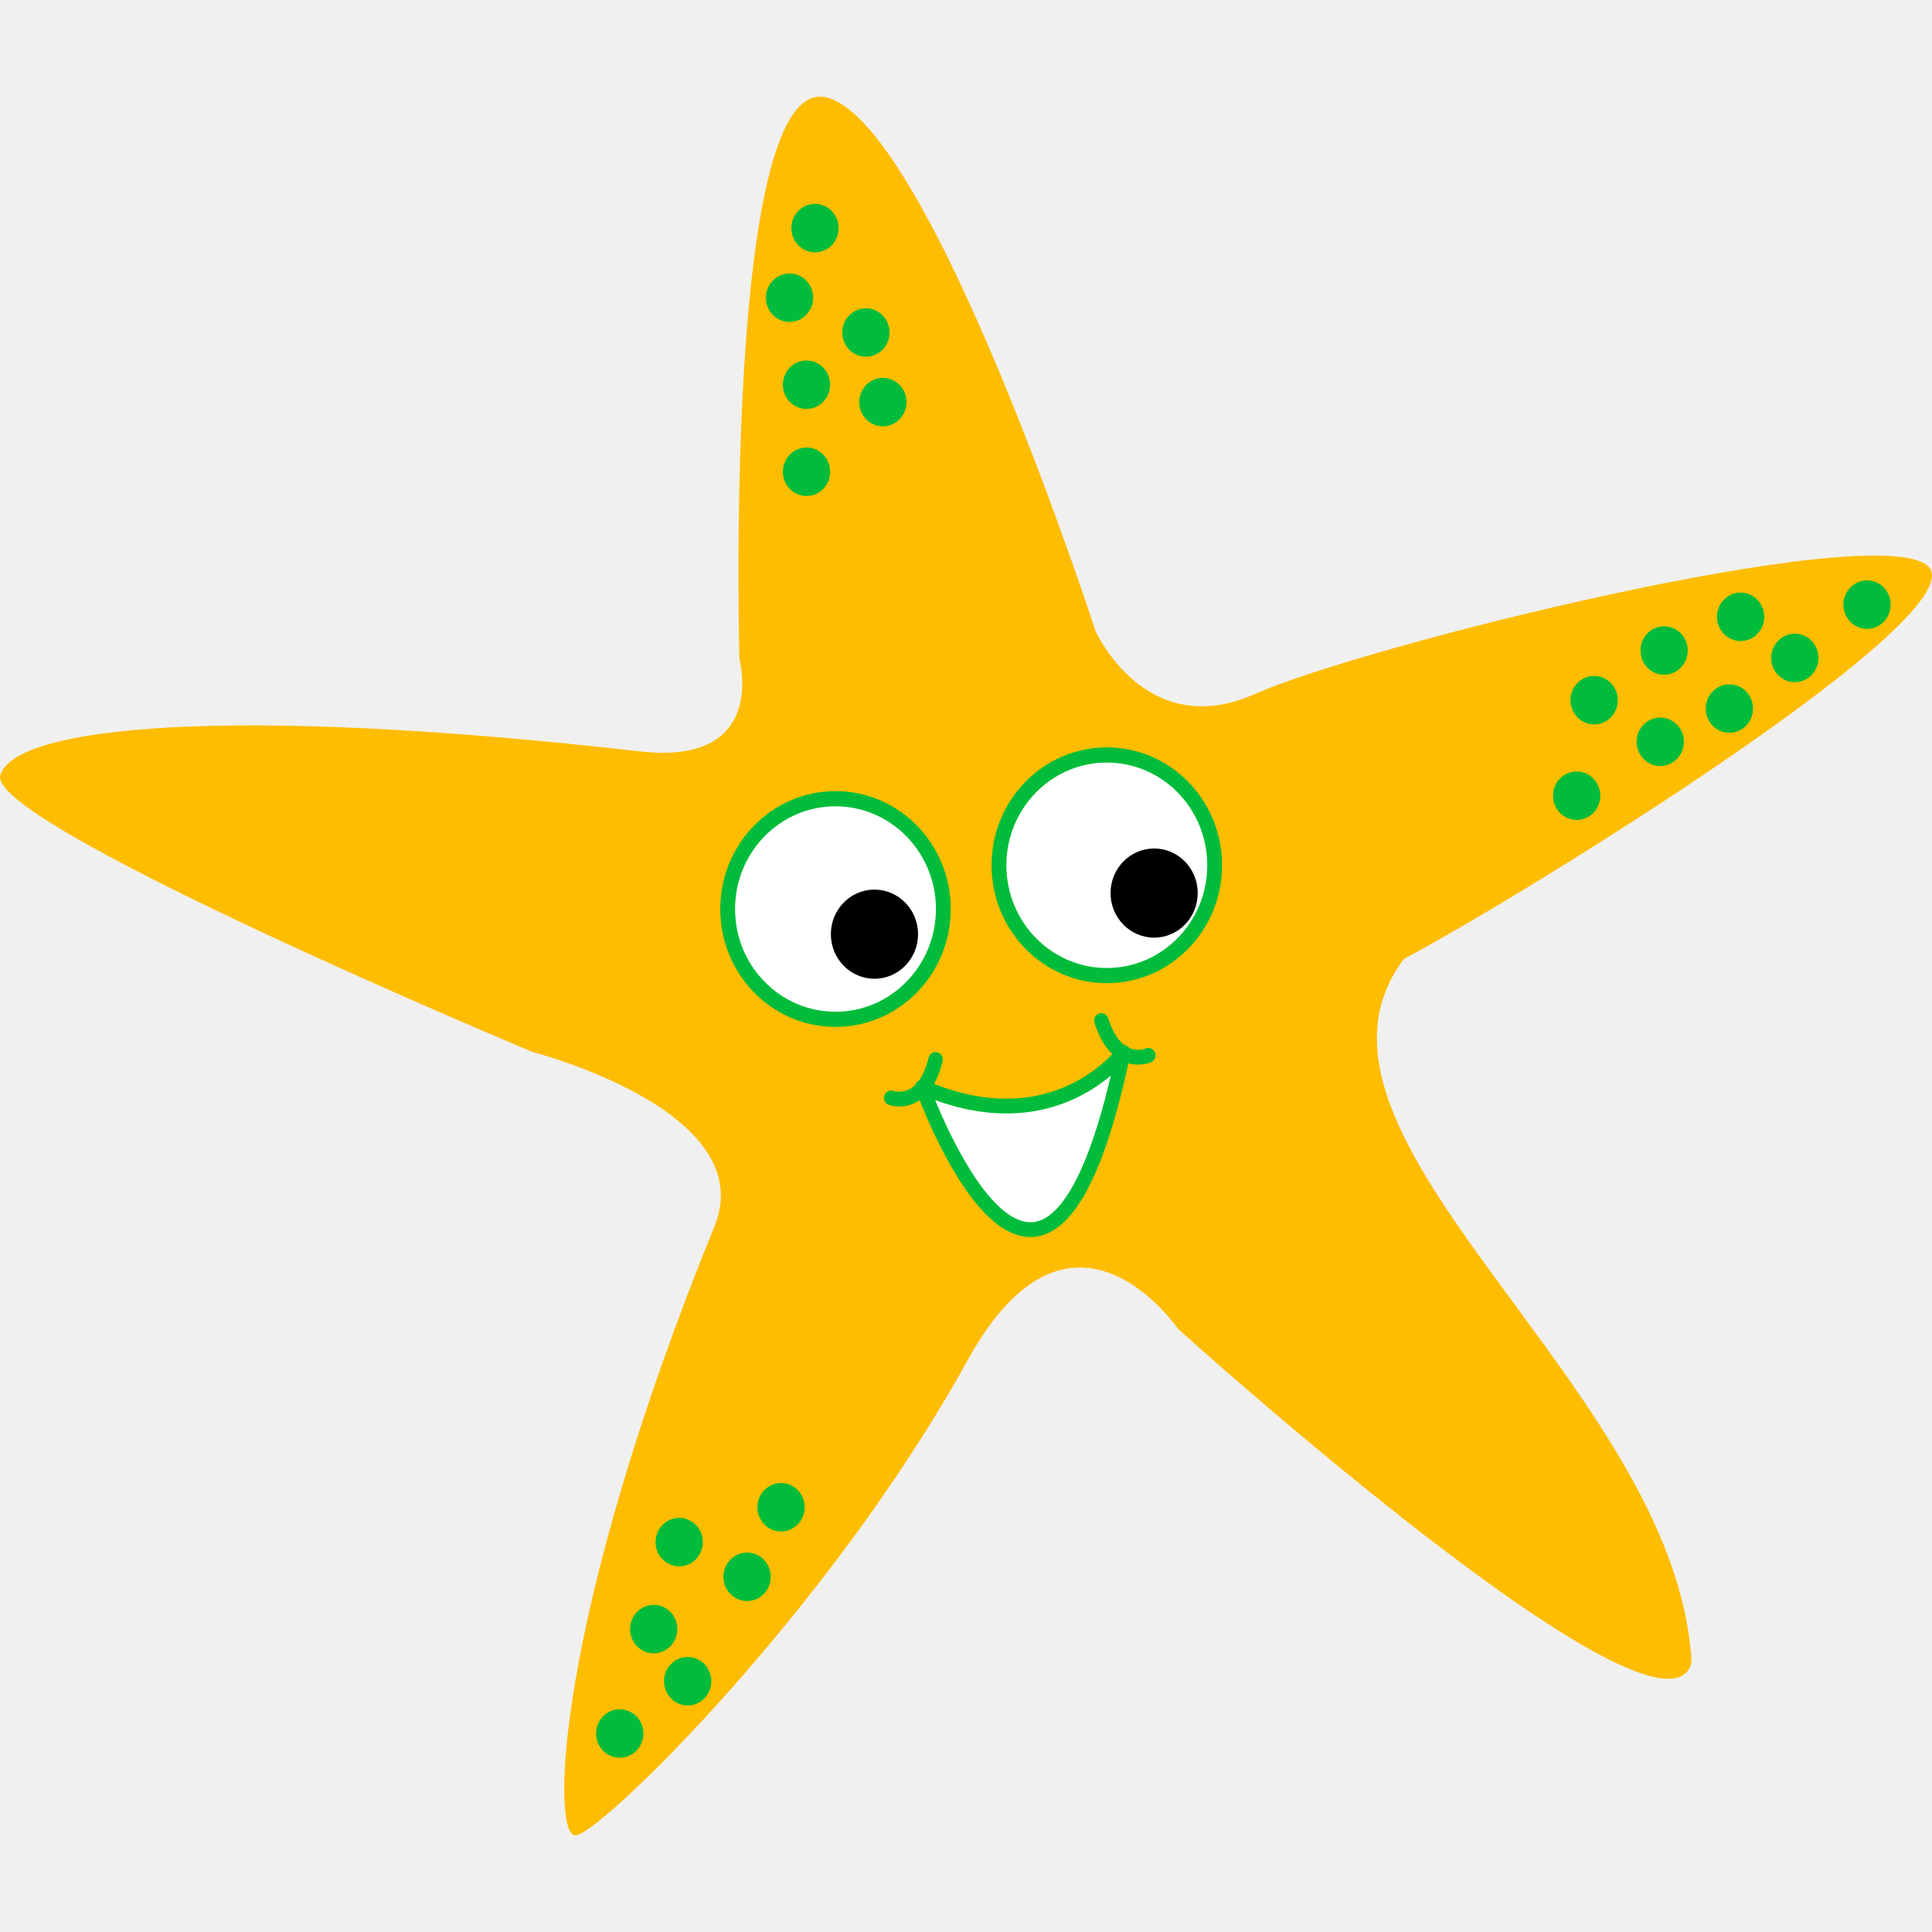
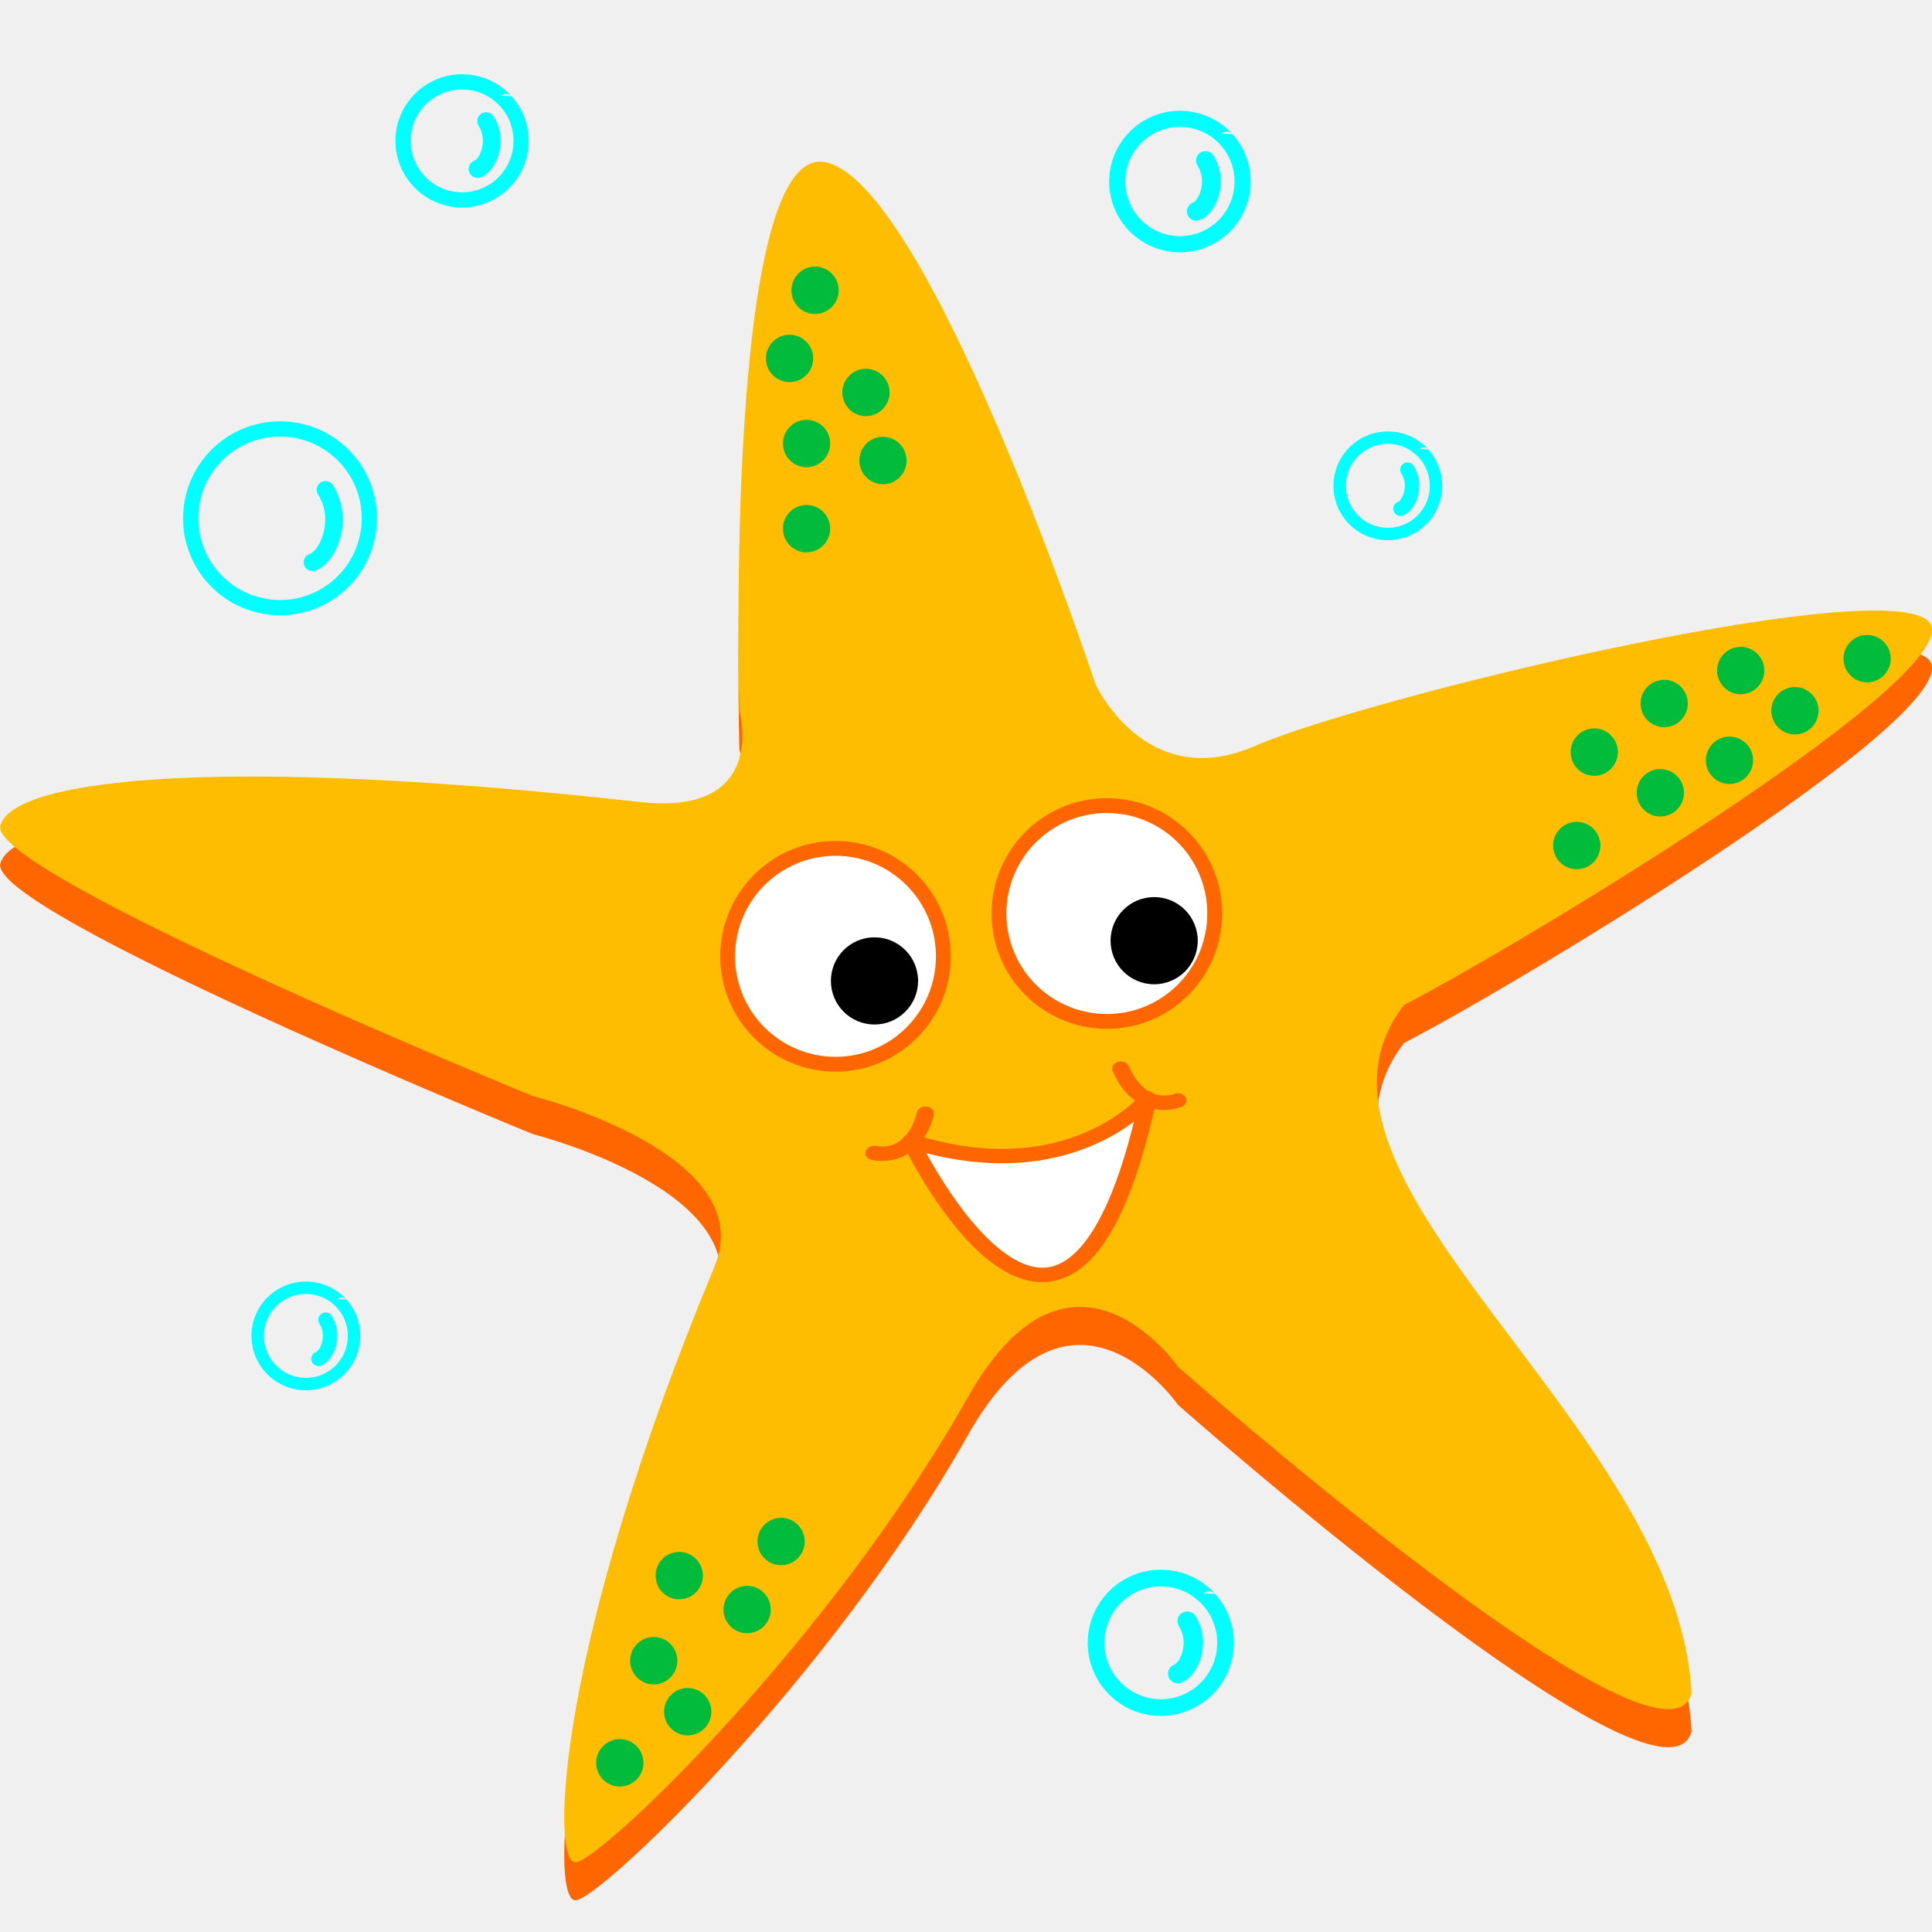
<svg xmlns="http://www.w3.org/2000/svg" width="100" height="100" version="1.1" viewBox="0 0 26.459 26.459">
-   <g transform="matrix(.21969 0 0 .2252 -6.9561 -16.131)">
-     <path d="m77.757 111.72s-1.036-35.888 5.479-34.155c6.515 1.733 16.716 32.426 16.716 32.426s3.108 6.802 9.929 3.846c6.821-2.956 38.261-10.574 41.9-7.839 3.64 2.734-24.962 19.993-32.597 23.945-8.362 10.822 17.017 25.939 17.93 42.801-1.754 6.353-32.005-20.291-32.005-20.291s-6.646-9.555-13.119 1.888c-8.569 15.147-22.899 28.839-24.449 28.904-1.55 0.065-1.29-13.189 8.66-37.039 2.929-7.022-11.317-10.594-11.317-10.594s-34.069-13.875-33.202-16.837 14.144-4.313 39.877-1.45c8.015 0.892 6.199-5.606 6.199-5.606z" fill="#febd01" />
+   <g transform="matrix(.082686 .0044887 .0044887 -.082686 4.7425 17.797)">
+     <path d="m0 0c-0.402 0.387-1.043 0.382-1.438-0.015zm-11.256-1.463c1.256 1.256 2.992 2.033 4.91 2.033 1.92 0 3.656-0.775 4.908-2.029l4e-3 -4e-3c1.254-1.253 2.03-2.989 2.03-4.909 0-1.917-0.777-3.653-2.034-4.91l2e-3 -2e-3 -2e-3 -2e-3c-1.252-1.254-2.988-2.029-4.908-2.029-1.918 0-3.654 0.777-4.91 2.033-1.256 1.257-2.033 2.993-2.033 4.91 0 1.895 0.756 3.611 1.98 4.86zm4.91 4.087c2.473 0 4.716-1.003 6.346-2.624l0.011-0.011 3e-3 -2e-3 2e-3 -2e-3c1.627-1.631 2.634-3.878 2.634-6.357 0-2.484-1.007-4.734-2.634-6.362l-2e-3 3e-3c-1.631-1.63-3.879-2.638-6.36-2.638-2.484 0-4.734 1.008-6.362 2.635-1.628 1.628-2.635 3.878-2.635 6.362 0 2.45 0.984 4.673 2.577 6.298 0.018 0.022 0.037 0.043 0.058 0.063 1.628 1.628 3.878 2.635 6.362 2.635m4.065-5.457c-0.383 0.538-1.129 0.664-1.666 0.281-0.537-0.382-0.662-1.128-0.281-1.665 0.184-0.257 0.326-0.521 0.431-0.784l-4e-3 -2e-3c0.328-0.829 0.326-1.707 0.14-2.451-0.172-0.688-0.474-1.221-0.788-1.445l-0.032-0.025-0.015-8e-3c-0.615-0.239-0.919-0.933-0.679-1.548 0.239-0.615 0.934-0.918 1.548-0.679 0.166 0.066 0.329 0.153 0.484 0.256 0.031 0.017 0.059 0.036 0.088 0.057 0.746 0.534 1.406 1.575 1.714 2.811 0.295 1.179 0.294 2.577-0.233 3.912l-4e-3 -2e-3v2e-3c-0.177 0.445-0.409 0.879-0.703 1.29" fill="#0ff" fill-rule="evenodd" />
+   </g>
+   <g transform="matrix(.082686 .0044887 .0044887 -.082686 16.879 1.8379)">
+     <path d="m0 0c-0.523 0.504-1.355 0.497-1.869-0.02zm-14.643-1.903c1.635 1.634 3.893 2.645 6.387 2.645 2.498 0 4.756-1.009 6.387-2.64l5e-3 -5e-3c1.632-1.631 2.64-3.889 2.64-6.387 0-2.494-1.011-4.752-2.645-6.386l2e-3 -3e-3 -2e-3 -3e-3c-1.631-1.631-3.889-2.64-6.387-2.64-2.494 0-4.752 1.012-6.387 2.646-1.633 1.634-2.645 3.892-2.645 6.386 0 2.466 0.983 4.698 2.577 6.323zm6.387 5.317c3.218 0 6.136-1.305 8.256-3.414l0.02-0.02c2.117-2.121 3.427-5.044 3.427-8.27 0-3.231-1.31-6.157-3.427-8.275l-3e-3 2e-3c-2.121-2.119-5.046-3.43-8.273-3.43-3.23 0-6.158 1.31-8.275 3.428s-3.428 5.044-3.428 8.275c0 3.187 1.279 6.08 3.353 8.194 0.023 0.028 0.048 0.055 0.075 0.082 2.117 2.118 5.045 3.428 8.275 3.428m5.288-7.099c-0.497 0.7-1.468 0.863-2.167 0.365-0.699-0.497-0.862-1.467-0.365-2.166 0.239-0.335 0.424-0.678 0.561-1.02l-6e-3 -2e-3c0.426-1.078 0.424-2.221 0.182-3.189-0.223-0.895-0.616-1.588-1.024-1.881l-0.043-0.031-0.02-0.01c-0.799-0.312-1.195-1.214-0.882-2.014 0.312-0.8 1.214-1.195 2.014-0.883 0.216 0.086 0.428 0.198 0.63 0.332 0.039 0.023 0.076 0.048 0.114 0.075 0.97 0.694 1.828 2.049 2.23 3.656 0.384 1.534 0.383 3.354-0.304 5.089l-5e-3 -2e-3 -1e-3 2e-3c-0.229 0.579-0.531 1.144-0.914 1.679" fill="#0ff" fill-rule="evenodd" />
+   </g>
+   <path transform="matrix(.082686 .0044887 .0044887 -.082686 7.0064 1.3188)" d="m0 0c-0.492 0.475-1.277 0.468-1.761-0.018zm-13.79-1.792c1.539 1.539 3.666 2.491 6.015 2.491 2.352 0 4.478-0.95 6.014-2.486l5e-3 -5e-3c1.536-1.536 2.486-3.662 2.486-6.015 0-2.349-0.952-4.476-2.491-6.014l3e-3 -3e-3 -3e-3 -3e-3c-1.536-1.536-3.662-2.486-6.014-2.486-2.349 0-4.476 0.952-6.015 2.492-1.539 1.538-2.491 3.665-2.491 6.014 0 2.323 0.926 4.424 2.427 5.955zm6.015 5.007c3.031 0 5.779-1.229 7.775-3.215l0.014-0.013 2e-3 -3e-3 2e-3 -2e-3c1.995-1.998 3.229-4.751 3.229-7.789 0-3.043-1.234-5.799-3.229-7.794l-2e-3 3e-3c-1.997-1.996-4.752-3.231-7.791-3.231-3.043 0-5.799 1.234-7.793 3.228-1.995 1.995-3.23 4.751-3.23 7.794 0 3.002 1.205 5.726 3.158 7.717 0.023 0.027 0.046 0.052 0.072 0.077 1.994 1.994 4.75 3.228 7.793 3.228m4.98-6.685c-0.469 0.658-1.383 0.813-2.041 0.344-0.658-0.468-0.812-1.382-0.344-2.041 0.226-0.314 0.399-0.638 0.528-0.96l-4e-3 -2e-3c0.4-1.016 0.398-2.091 0.171-3.003-0.21-0.843-0.581-1.496-0.966-1.771l-0.039-0.03-0.02-9e-3c-0.752-0.294-1.125-1.144-0.83-1.898 0.293-0.753 1.144-1.125 1.897-0.831 0.203 0.081 0.402 0.187 0.593 0.314 0.037 0.021 0.073 0.044 0.108 0.069 0.914 0.655 1.721 1.93 2.099 3.444 0.362 1.445 0.361 3.158-0.286 4.793l-5e-3 -2e-3v2e-3c-0.216 0.545-0.501 1.077-0.861 1.581" fill="#0ff" fill-rule="evenodd" />
+   <g transform="matrix(.082686 .0044887 .0044887 -.082686 2.1371 5.8414)">
+     <path d="m11.739-4.485c2.445 2.445 5.825 3.958 9.557 3.958 3.733 0 7.113-1.513 9.557-3.958 2.446-2.445 3.958-5.824 3.958-9.557s-1.512-7.112-3.958-9.557c-2.444-2.445-5.825-3.958-9.557-3.958s-7.112 1.513-9.557 3.958c-2.444 2.445-3.957 5.825-3.957 9.557s1.513 7.112 3.957 9.557m9.557 6.479c4.427 0 8.437-1.795 11.339-4.697s4.697-6.912 4.697-11.339-1.795-8.437-4.697-11.339c-2.902-2.901-6.911-4.696-11.339-4.696-4.427 0-8.436 1.795-11.338 4.696-2.902 2.902-4.698 6.912-4.698 11.339 0 4.428 1.796 8.437 4.698 11.339s6.912 4.697 11.338 4.697m8.425-10.079c-0.467 0.653-1.377 0.803-2.029 0.336-0.651-0.468-0.802-1.376-0.334-2.028 0.371-0.52 0.662-1.062 0.879-1.611 0.014-0.035 0.029-0.069 0.045-0.102 0.631-1.663 0.619-3.417 0.246-4.912-0.363-1.454-1.035-2.604-1.752-3.117l-4e-3 -3e-3 -2e-3 3e-3c-0.093-0.066-0.18-0.117-0.26-0.149-0.748-0.294-1.113-1.139-0.818-1.885 0.294-0.746 1.139-1.113 1.885-0.818 0.307 0.121 0.603 0.286 0.887 0.489l-2e-3 3e-3c1.248 0.894 2.355 2.662 2.883 4.773 0.501 2.006 0.509 4.381-0.361 6.662-0.013 0.042-0.026 0.083-0.043 0.124-0.303 0.765-0.705 1.516-1.22 2.235" fill="#0ff" fill-rule="evenodd" />
+   </g>
+   <g transform="matrix(.091712 .0049787 .0049787 -.091712 16.641 21.829)">
+     <path d="m0 0c-0.486 0.469-1.262 0.463-1.74-0.019zm-13.635-1.773c1.522 1.522 3.625 2.463 5.947 2.463 2.327 0 4.43-0.939 5.948-2.458l6e-3 -5e-3c1.518-1.518 2.458-3.622 2.458-5.948 0-2.322-0.943-4.425-2.464-5.947l3e-3 -3e-3 -3e-3 -3e-3c-1.518-1.518-3.621-2.458-5.948-2.458-2.322 0-4.425 0.943-5.947 2.464-1.522 1.522-2.464 3.625-2.464 5.947 0 2.297 0.915 4.375 2.4 5.889zm5.947 4.952c2.997 0 5.714-1.216 7.688-3.179l0.017-0.017 3e-3 -2e-3c1.971-1.975 3.192-4.698 3.192-7.702 0-3.008-1.221-5.734-3.192-7.707l-3e-3 3e-3c-1.976-1.973-4.7-3.194-7.705-3.194-3.008 0-5.734 1.22-7.707 3.191-1.971 1.973-3.192 4.699-3.192 7.707 0 2.969 1.191 5.662 3.122 7.631 0.023 0.027 0.047 0.052 0.07 0.076 1.973 1.973 4.699 3.193 7.707 3.193m4.925-6.611c-0.464 0.651-1.367 0.803-2.017 0.34-0.652-0.463-0.804-1.367-0.341-2.017 0.223-0.313 0.394-0.631 0.521-0.952l-4e-3 -1e-3c0.397-1.004 0.395-2.067 0.169-2.969-0.208-0.833-0.573-1.479-0.954-1.752l-0.039-0.03-0.019-7e-3c-0.744-0.291-1.112-1.132-0.822-1.877 0.29-0.744 1.132-1.113 1.876-0.823 0.202 0.081 0.399 0.185 0.587 0.311 0.036 0.021 0.072 0.043 0.107 0.068 0.903 0.647 1.701 1.909 2.076 3.407 0.357 1.427 0.356 3.122-0.283 4.738l-4e-3 -2e-3 -2e-3 2e-3c-0.213 0.539-0.494 1.065-0.851 1.564" fill="#0ff" fill-rule="evenodd" />
+   </g>
+   <g transform="translate(.00029973 .36171)">
+     <path d="m10.126 9.91s-0.228-7.905 1.204-7.524c1.431 0.382 3.672 7.143 3.672 7.143s0.683 1.498 2.181 0.847c1.498-0.651 8.406-2.329 9.205-1.727 0.8 0.602-5.484 4.404-7.161 5.274-1.837 2.384 3.739 5.714 3.939 9.428-0.385 1.399-7.031-4.47-7.031-4.47s-1.46-2.105-2.882 0.416c-1.883 3.337-5.031 6.353-5.371 6.367-0.341 0.014-0.283-2.905 1.903-8.159 0.644-1.547-2.486-2.334-2.486-2.334s-7.485-3.056-7.294-3.709c0.19-0.652 3.107-0.95 8.761-0.319 1.761 0.196 1.362-1.235 1.362-1.235z" fill="#f60" stroke-width=".22" />
+     <path d="m10.126 9.389s-0.228-7.905 1.204-7.524c1.431 0.382 3.672 7.143 3.672 7.143s0.683 1.498 2.181 0.847c1.498-0.651 8.406-2.329 9.205-1.727 0.8 0.602-5.484 4.404-7.161 5.274-1.837 2.384 3.739 5.714 3.939 9.428-0.385 1.399-7.031-4.47-7.031-4.47s-1.46-2.105-2.882 0.416c-1.883 3.337-5.031 6.353-5.371 6.367-0.341 0.014-0.283-2.905 1.903-8.159 0.644-1.547-2.486-2.334-2.486-2.334s-7.485-3.056-7.294-3.709c0.19-0.652 3.107-0.95 8.761-0.319 1.761 0.196 1.362-1.235 1.362-1.235z" fill="#febd01" stroke-width=".22" />
    <g stroke-linecap="round" stroke-linejoin="round">
-       <ellipse cx="100.66" cy="124.25" rx="6.722" ry="6.708" fill="#fff" stroke="#00bc3a" stroke-width=".923" />
-       <ellipse cx="103.61" cy="125.94" rx="2.717" ry="2.711" stroke-width=".111" />
-       <ellipse cx="83.747" cy="126.91" rx="6.722" ry="6.708" fill="#fff" stroke="#00bc3a" stroke-width=".923" />
-       <ellipse cx="86.175" cy="128.44" rx="2.717" ry="2.711" stroke-width=".111" />
-       <g fill="#00bc3a" stroke-width=".275">
+       <ellipse cx="15.158" cy="12.149" rx="1.477" ry="1.478" fill="#fff" stroke="#f60" stroke-width=".203" />
+       <ellipse cx="15.806" cy="12.521" rx=".597" ry=".597" stroke-width=".024" />
+       <ellipse cx="11.442" cy="12.735" rx="1.477" ry="1.478" fill="#fff" stroke="#f60" stroke-width=".203" />
+       <ellipse cx="11.976" cy="13.072" rx=".597" ry=".597" stroke-width=".024" />
+       <g transform="matrix(.2197 0 0 .22028 -6.9566 -15.22)" fill="#00bc3a" stroke-width=".275">
        <circle cx="82.469" cy="85.501" r="1.473" />
        <circle cx="80.881" cy="89.735" r="1.473" />
        <circle cx="85.643" cy="91.851" r="1.473" />
        <circle cx="86.702" cy="96.084" r="1.473" />
        <circle cx="81.939" cy="95.026" r="1.473" />
        <circle cx="81.939" cy="100.32" r="1.473" />
        <circle cx="80.352" cy="163.29" r="1.473" />
        <circle cx="74.002" cy="165.41" r="1.473" />
        <circle cx="78.235" cy="167.52" r="1.473" />
        <circle cx="72.414" cy="170.7" r="1.473" />
        <circle cx="74.531" cy="173.87" r="1.473" />
        <circle cx="70.298" cy="177.05" r="1.473" />
        <circle cx="129.95" cy="120.02" r="1.473" />
        <circle cx="131.04" cy="114.21" r="1.473" />
        <circle cx="135.4" cy="111.19" r="1.473" />
        <circle cx="140.17" cy="109.14" r="1.473" />
        <circle cx="135.16" cy="116.74" r="1.473" />
        <circle cx="139.47" cy="114.72" r="1.473" />
        <circle cx="143.55" cy="111.64" r="1.473" />
        <circle cx="148.05" cy="108.4" r="1.473" />
      </g>
-       <path d="m87.218 138.4s2.015 0.701 2.768-2.34" fill="#008000" fill-opacity="0" stroke="#00bc3a" stroke-width=".899" />
    </g>
-     <g fill="#fff">
-       <path d="m103.25 135.81s-1.956 0.856-2.931-2.117" fill-opacity="0" stroke="#00bc3a" stroke-linecap="round" stroke-linejoin="round" stroke-width=".899" />
-       <path d="m101.69 135.63s-4.23 5.624-12.527 2.109c0 0 7.615 20.841 12.527-2.109" stroke-width=".259" />
-       <path d="m101.69 135.63s-4.23 5.624-12.527 2.109c0 0 7.615 20.841 12.527-2.109z" fill-opacity="0" stroke="#00bc3a" stroke-linecap="round" stroke-linejoin="round" stroke-width=".899" />
+     <g transform="matrix(1.1871 -.043376 .036293 .99323 -3.0735 .79478)">
+       <path d="m12.205 15.266s0.443 0.154 0.608-0.515" fill="#008000" fill-opacity="0" stroke="#f60" stroke-linecap="round" stroke-linejoin="round" stroke-width=".198" />
+       <g transform="matrix(.2197 0 0 .22028 -6.9566 -15.22)" fill="#fff">
+         <path d="m103.25 135.81s-1.956 0.856-2.931-2.117" fill-opacity="0" stroke="#f60" stroke-linecap="round" stroke-linejoin="round" stroke-width=".899" />
+         <path d="m101.69 135.63s-4.23 5.624-12.527 2.109c0 0 7.615 20.841 12.527-2.109" stroke-width=".259" />
+         <path d="m101.69 135.63s-4.23 5.624-12.527 2.109c0 0 7.615 20.841 12.527-2.109z" fill-opacity="0" stroke="#f60" stroke-linecap="round" stroke-linejoin="round" stroke-width=".899" />
+       </g>
    </g>
  </g>
+   <g transform="matrix(.082686 .0044887 .0044887 -.082686 19.56 6.155)">
+     <path d="m0 0c-0.402 0.387-1.043 0.382-1.438-0.015zm-11.256-1.463c1.256 1.256 2.992 2.033 4.91 2.033 1.92 0 3.656-0.775 4.908-2.029l4e-3 -4e-3c1.254-1.253 2.03-2.989 2.03-4.909 0-1.917-0.777-3.653-2.034-4.91l2e-3 -2e-3 -2e-3 -2e-3c-1.252-1.254-2.988-2.029-4.908-2.029-1.918 0-3.654 0.777-4.91 2.033-1.256 1.257-2.033 2.993-2.033 4.91 0 1.895 0.756 3.611 1.98 4.86zm4.91 4.087c2.473 0 4.716-1.003 6.346-2.624l0.011-0.011 3e-3 -2e-3 2e-3 -2e-3c1.627-1.631 2.634-3.878 2.634-6.357 0-2.484-1.007-4.734-2.634-6.362l-2e-3 3e-3c-1.631-1.63-3.879-2.638-6.36-2.638-2.484 0-4.734 1.008-6.362 2.635-1.628 1.628-2.635 3.878-2.635 6.362 0 2.45 0.984 4.673 2.577 6.298 0.018 0.022 0.037 0.043 0.058 0.063 1.628 1.628 3.878 2.635 6.362 2.635m4.065-5.457c-0.383 0.538-1.129 0.664-1.666 0.281-0.537-0.382-0.662-1.128-0.281-1.665 0.184-0.257 0.326-0.521 0.431-0.784l-4e-3 -2e-3c0.328-0.829 0.326-1.707 0.14-2.451-0.172-0.688-0.474-1.221-0.788-1.445l-0.032-0.025-0.015-8e-3c-0.615-0.239-0.919-0.933-0.679-1.548 0.239-0.615 0.934-0.918 1.548-0.679 0.166 0.066 0.329 0.153 0.484 0.256 0.031 0.017 0.059 0.036 0.088 0.057 0.746 0.534 1.406 1.575 1.714 2.811 0.295 1.179 0.294 2.577-0.233 3.912l-4e-3 -2e-3v2e-3c-0.177 0.445-0.409 0.879-0.703 1.29" fill="#0ff" fill-rule="evenodd" />
+   </g>
</svg>
